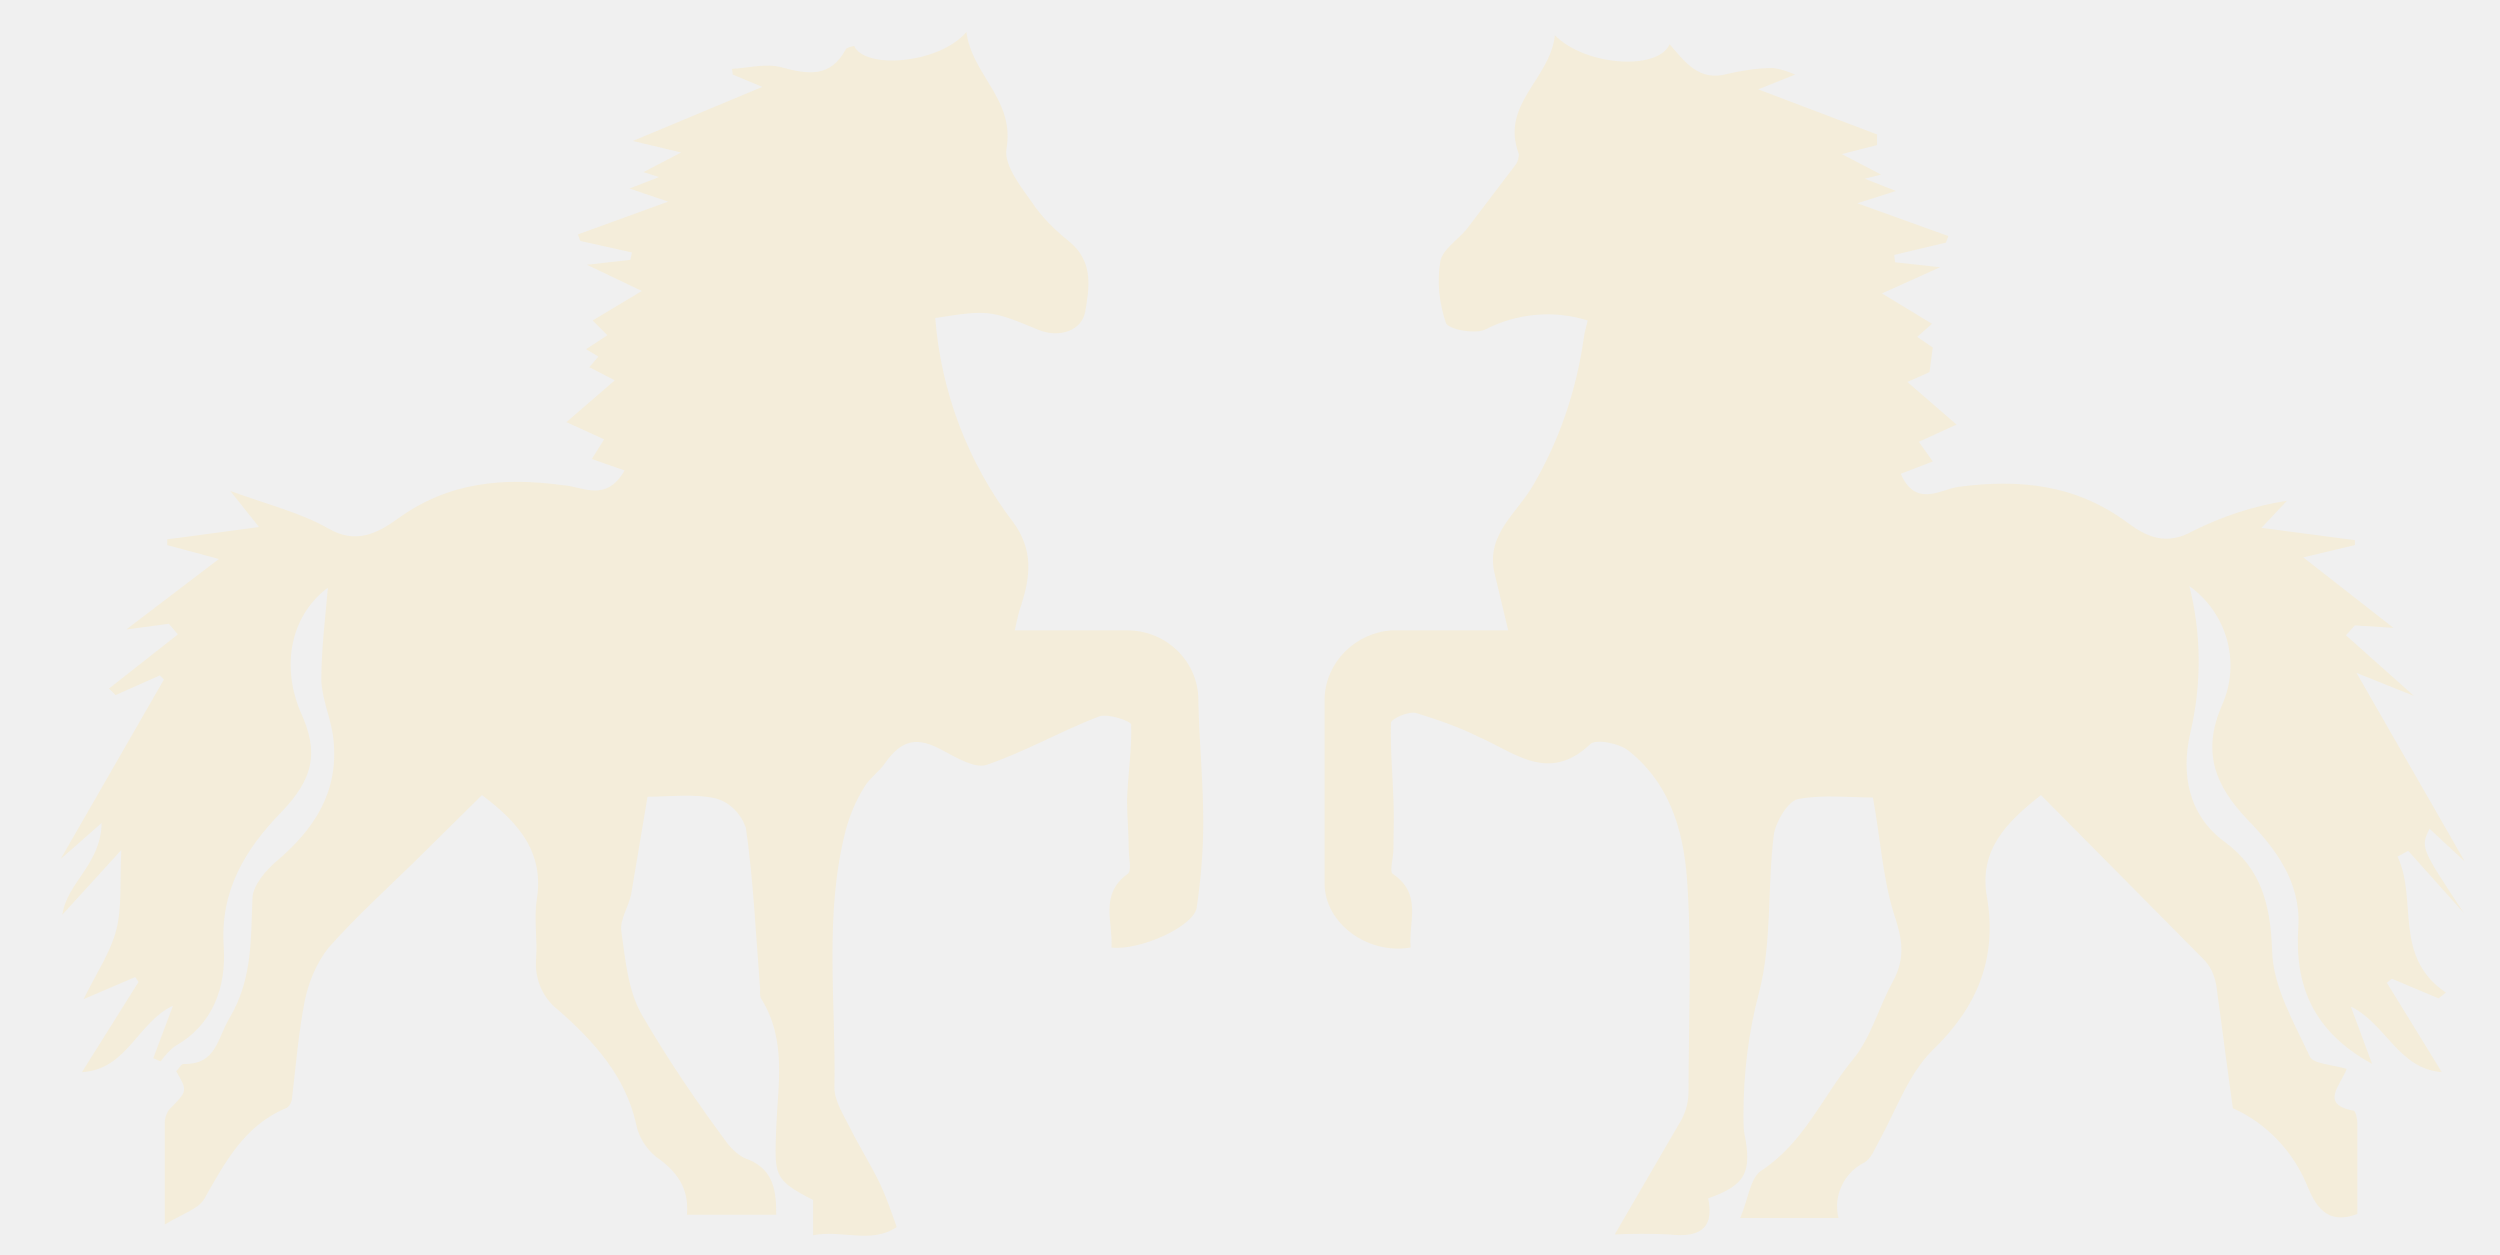
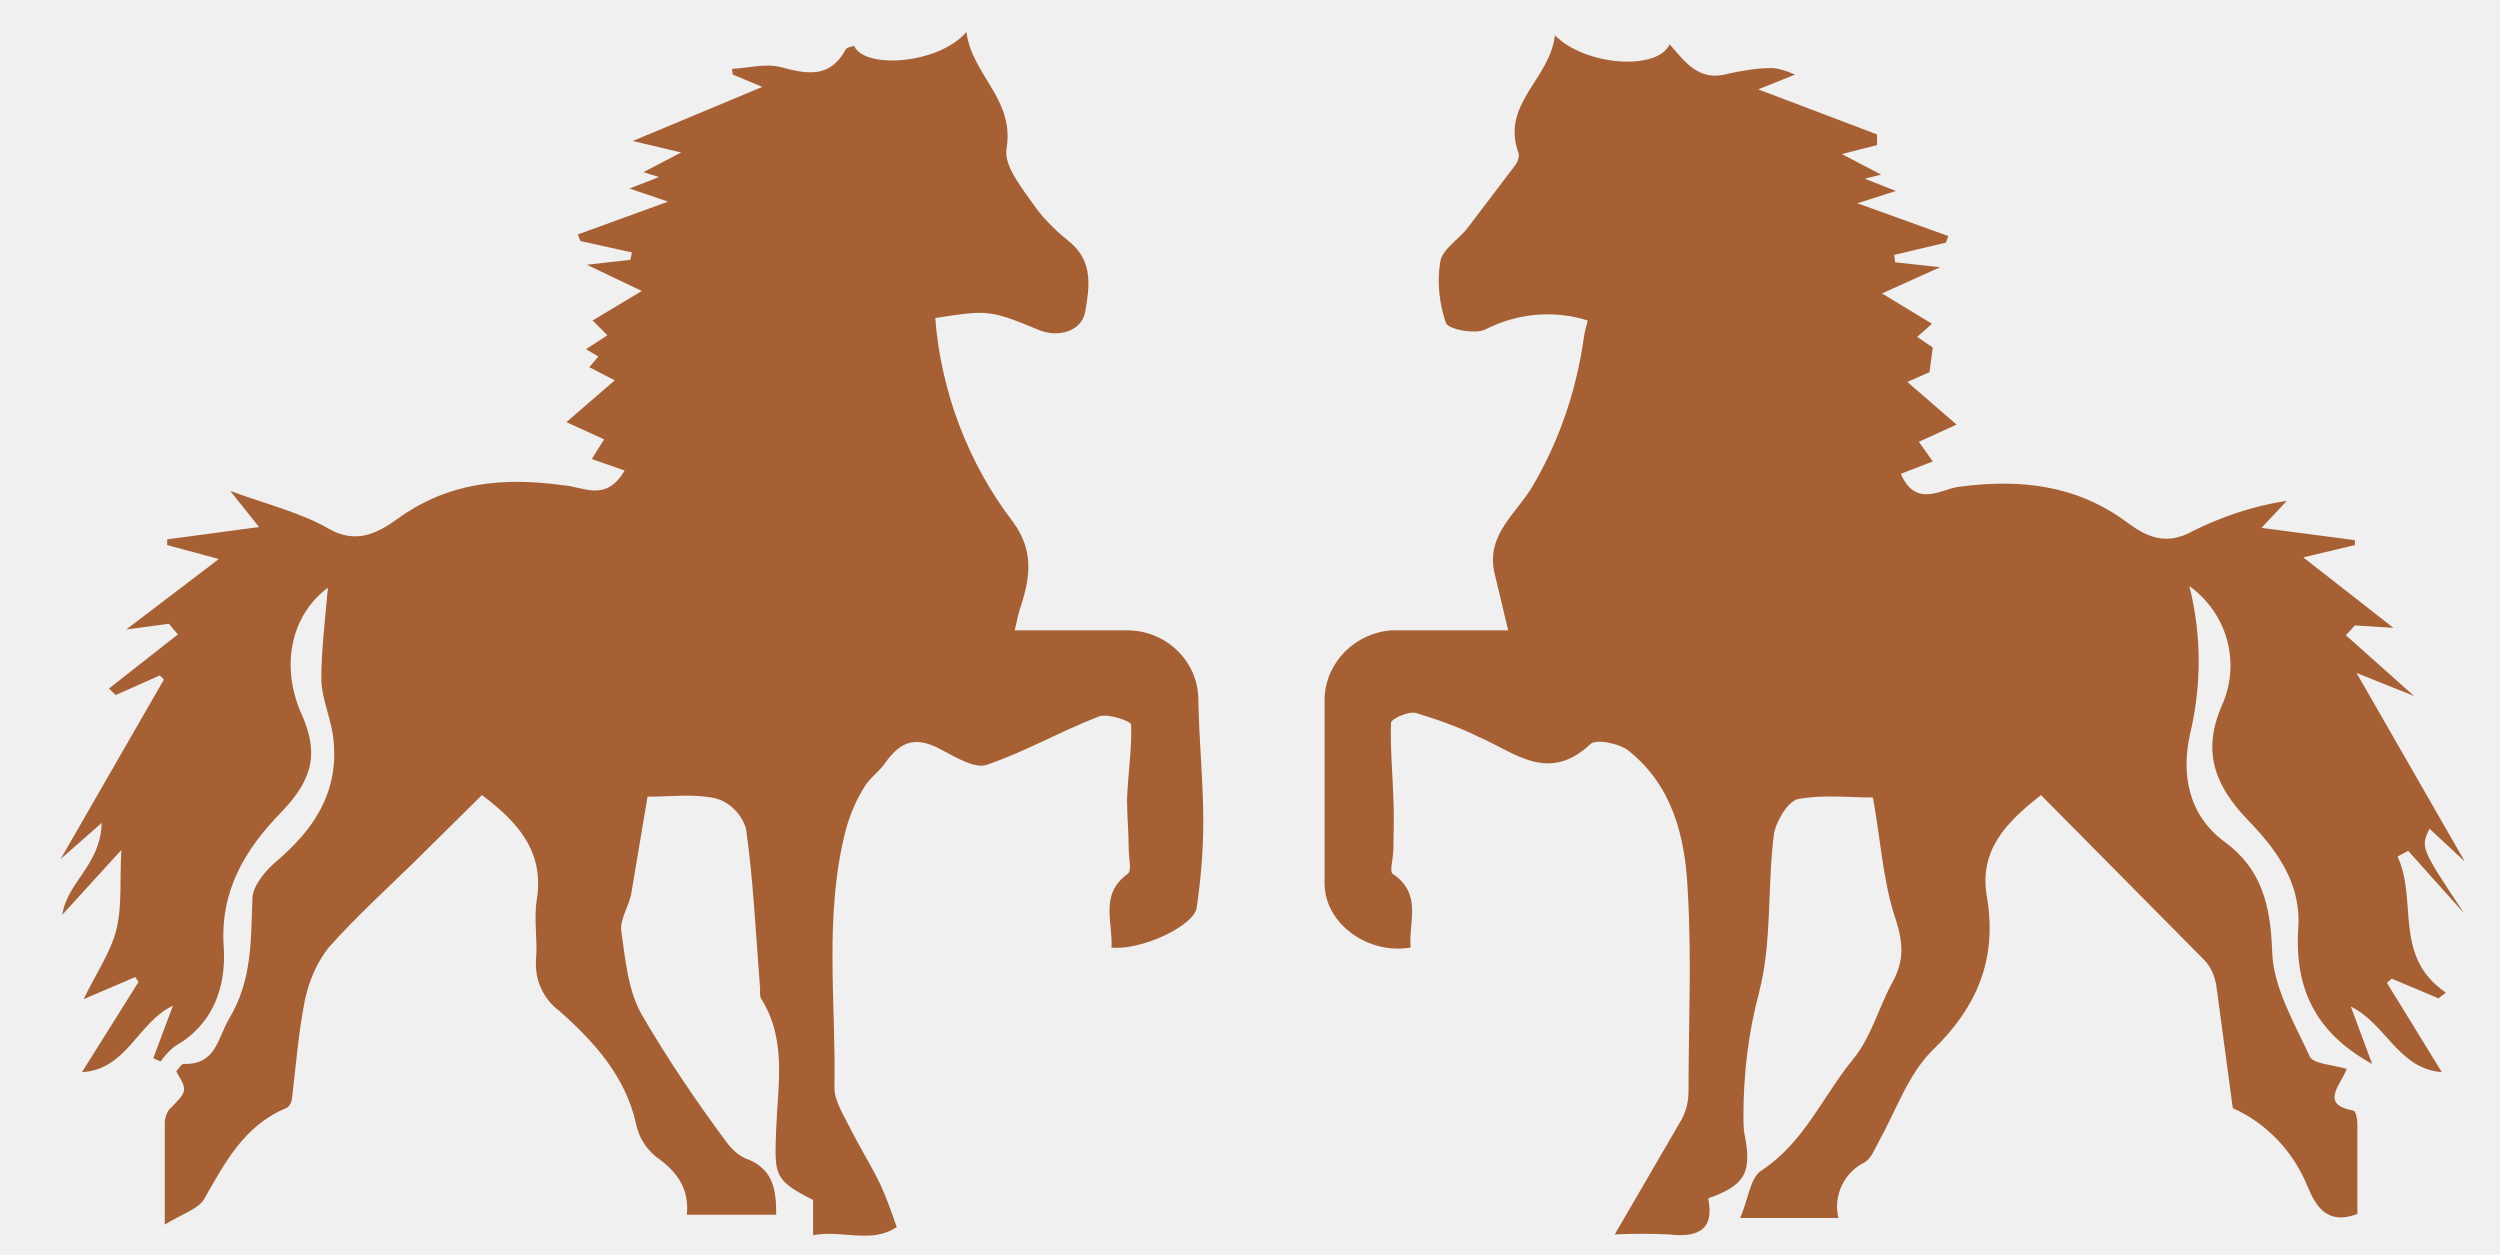
<svg xmlns="http://www.w3.org/2000/svg" xmlns:xlink="http://www.w3.org/1999/xlink" version="1.1" id="Layer_1" x="0px" y="0px" viewBox="0 0 305 153" style="enable-background:new 0 0 305 153;" xml:space="preserve">
  <style type="text/css">
	.st0{clip-path:url(#SVGID_2_);}
	.st1{fill:#FFFFFF;fill-opacity:0;}
	.st2{clip-path:url(#SVGID_4_);}
- 	.st3{fill:#F4EDDA;}
+ 	.st3{fill:#A66034;}
</style>
  <g>
    <g>
-       <defs>
-         <rect id="SVGID_1_" y="0.2" width="305" height="152.5" />
-       </defs>
-       <clipPath id="SVGID_2_">
-         <use xlink:href="#SVGID_1_" style="overflow:visible;" />
-       </clipPath>
-       <g class="st0">
-         <path class="st1" d="M0,0.2h305v152.5H0V0.2z" />
-         <g>
+       <g>
+         <defs>
+           <rect id="SVGID_1_" y="0.2" width="305" height="152.5" />
+         </defs>
+         <clipPath id="SVGID_2_">
+           <use xlink:href="#SVGID_1_" style="overflow:visible;" />
+         </clipPath>
+         <g class="st0">
+           <path class="st1" d="M0,0.2h305v152.5H0V0.2z" />
          <g>
-             <defs>
-               <rect id="SVGID_3_" y="0.2" width="305" height="152.5" />
-             </defs>
-             <clipPath id="SVGID_4_">
-               <use xlink:href="#SVGID_3_" style="overflow:visible;" />
-             </clipPath>
-             <g class="st2">
-               <path class="st3" d="M208.4,146.2c0.8,3.9-1.3,4.8-4.8,4.4c-2.2-0.1-4.4-0.1-6.6,0l8.2-14.1c0.5-1,0.8-2.1,0.8-3.3        c0-8.2,0.4-16.4-0.1-24.6c-0.3-6.4-1.8-12.7-7.2-17c-1.1-0.9-4-1.5-4.7-0.8c-5.1,4.8-9.2,1-13.6-0.9c-2.4-1.2-5-2.1-7.6-2.9        c-0.9-0.3-3.1,0.7-3.1,1.2c-0.1,3.1,0.2,6.2,0.3,9.4c0.1,2,0,3.9,0,5.9c0,1.1-0.5,2.8-0.1,3.1c3.7,2.5,1.9,5.9,2.2,9        c-5.3,0.9-10.5-3-10.5-7.8V85.1c0.2-4.4,3.8-7.9,8.2-8.2H184l-1.7-7.1c-1-4.7,2.9-7.3,4.8-10.7c3.2-5.5,5.2-11.5,6.1-17.7        c0.1-0.8,0.3-1.5,0.5-2.3c-4.1-1.3-8.6-0.9-12.5,1.1c-1.2,0.6-4.5,0-4.8-0.8c-0.8-2.4-1.1-4.9-0.7-7.4c0.2-1.5,2.1-2.7,3.2-4        l6-7.9c0.3-0.4,0.4-0.9,0.4-1.3c-2.3-6.1,3.8-9.1,4.4-14.5c3.6,3.7,12.5,4.4,14,1.1c1.9,2.2,3.6,4.6,7.1,3.6        c1.8-0.4,3.6-0.7,5.5-0.7c0.9,0.1,1.8,0.4,2.7,0.8l-4.5,1.8l14.5,5.5v1.3l-4.3,1.1l4.8,2.5l-2,0.5l3.8,1.5l-4.7,1.5l11.1,4        l-0.3,0.8l-6.3,1.5l0.1,0.9l5.5,0.6l-7.1,3.2l6.1,3.7l-1.8,1.6l1.9,1.3l-0.4,3l-2.7,1.2l6,5.2l-4.6,2.1l1.7,2.4l-3.9,1.5        c1.8,4.2,4.9,1.9,7,1.6c7.5-1,14.4-0.3,20.7,4.4c2.3,1.7,4.7,2.8,7.9,1c3.6-1.8,7.5-3.1,11.5-3.7l-3.1,3.3l11.4,1.5v0.6        L281,68l11,8.6l-4.7-0.3l-1.1,1.2l8.3,7.4l-7-2.8l13.2,23l-4.3-4c-1.1,2.3-1.1,2.3,4.2,10.3l-6.8-7.6l-1.3,0.7        c2.5,5.3-0.6,12.2,5.9,16.6l-0.9,0.7l-5.7-2.4l-0.6,0.5l6.7,10.9c-5.3-0.4-6.8-5.9-11.1-8l2.6,7c-7.3-4-9.5-9.7-9-16.8        c0.3-5.4-2.8-9.5-6.2-13c-4-4.2-5.6-8.3-3.1-14c2.3-5.2,0.6-11.2-4-14.5c1.5,5.9,1.5,12.1,0.1,18c-1.1,4.8-0.3,9.9,4.2,13.2        c4.5,3.3,5.6,7.7,5.8,13.3c0.1,4.4,2.7,8.8,4.6,12.9c0.4,0.9,2.8,1,4.5,1.5c-0.8,2.1-3.3,4.3,0.8,5.1c0.3,0,0.5,1,0.5,1.6v11        c-3.9,1.5-5.2-1.3-6.1-3.4c-1.7-4.2-5-7.7-9.1-9.5l-2-14.9c-0.2-1.2-0.6-2.2-1.4-3.1L249,97c-4.2,3.3-7.6,6.7-6.6,12.4        c1.3,7.6-1.2,13.5-6.7,18.8c-2.9,2.9-4.4,7.3-6.5,11.1c-0.5,0.9-0.9,2-1.7,2.5c-2.5,1.2-3.9,4.1-3.2,6.8h-12        c1-2.3,1.2-4.9,2.6-5.8c5.2-3.4,7.5-9.1,11.2-13.6c2.2-2.7,3.1-6.3,4.8-9.4s1.1-5.5,0.1-8.5c-1.3-4.3-1.6-9-2.5-14        c-2.8,0-6.1-0.4-9.2,0.2c-1.2,0.3-2.7,2.8-2.9,4.4c-0.8,6.4-0.2,13.1-1.8,19.2c-1.3,4.9-1.9,9.9-1.9,15c0,0.7,0,1.4,0.1,2.1        C213.8,143.1,212.9,144.6,208.4,146.2L208.4,146.2z M76.2,57.4l-4-1.4l1.5-2.4l-4.6-2.1l5.9-5.1l-3.1-1.6l1.1-1.3l-1.5-0.9        l2.6-1.7l-1.8-1.8l6-3.6l-6.7-3.2l5.3-0.6l0.2-0.9l-6.3-1.4l-0.3-0.8l11-4L76.8,23l3.6-1.4L78.5,21l4.6-2.4l-5.9-1.4L93,10.6        l-3.6-1.5l-0.1-0.7c2-0.1,4.1-0.7,6-0.2c3.3,0.9,6,1.3,7.9-2.2c0.1-0.2,0.6-0.3,1-0.4c1.3,2.9,10.4,2.2,13.7-1.7        c0.7,5.3,5.9,8.2,4.9,14.2c-0.4,2.2,2.1,5.1,3.6,7.3c1.2,1.6,2.7,3,4.2,4.2c2.8,2.4,2.3,5.5,1.8,8.4c-0.4,2.4-3.3,3.3-5.8,2.2        c-5.8-2.4-6.1-2.4-12.5-1.4c0.7,9,4,17.7,9.5,24.9c2.5,3.4,2.1,6.6,1,10.1c-0.3,0.8-0.5,1.7-0.8,3.1h13.7        c4.8,0,8.7,3.8,8.7,8.5c0,0.1,0,0.1,0,0.2c0.1,4.9,0.6,9.8,0.6,14.7c0,3.5-0.3,7-0.8,10.4c-0.3,2.3-6.9,5.3-10.4,4.9        c0.2-3.1-1.5-6.5,2-9c0.5-0.4,0.1-2,0.1-3.1c0-2-0.2-3.9-0.2-5.9c0.1-3.1,0.6-6.2,0.5-9.2c0-0.4-2.8-1.4-3.9-1        c-4.7,1.8-9,4.3-13.7,5.9c-1.4,0.5-3.6-0.8-5.3-1.7c-3.2-1.8-5.1-1.4-7.2,1.6c-0.7,1-1.9,1.8-2.5,2.9c-1,1.6-1.7,3.3-2.2,5.1        c-2.7,10.4-1.2,21-1.4,31.5c0,1.6,1.1,3.3,1.9,4.9c1.2,2.4,2.6,4.6,3.7,6.9c0.7,1.5,1.3,3.2,2,5.2c-3.1,2.1-6.7,0.3-10.2,1        v-4.3c-4.9-2.5-4.7-3-4.5-8.8c0.2-5.2,1.3-10.7-1.8-15.7c-0.3-0.4-0.1-1.1-0.2-1.7c-0.5-6.4-0.8-12.9-1.7-19.2        c-0.6-1.7-1.9-3.1-3.7-3.6c-2.7-0.6-5.6-0.2-8.3-0.2l-2,11.9c-0.3,1.5-1.4,3.1-1.2,4.5c0.5,3.5,0.8,7.2,2.5,10.2        c3.2,5.5,6.8,10.8,10.6,15.9c0.7,0.8,1.5,1.5,2.5,1.8c3,1.3,3.3,3.8,3.3,6.7H83.8c0.3-3.2-1.2-5.3-3.8-7.1        c-1.2-1-2.1-2.4-2.4-4c-1.3-5.8-5.1-10-9.4-13.8c-2-1.5-3-3.9-2.8-6.3s-0.3-4.9,0.1-7.3c0.9-5.8-2.3-9.4-6.7-12.7l-8.4,8.3        c-3.5,3.4-7.1,6.7-10.3,10.3c-1.5,1.9-2.4,4.1-2.9,6.4c-0.8,4-1.1,8.1-1.6,12.2c-0.1,0.4-0.3,0.8-0.7,1        c-5.1,2.1-7.5,6.7-10,11.1c-0.7,1.2-2.7,1.8-4.8,3.1V137c0-0.6,0.2-1.1,0.5-1.6c2.3-2.3,2.3-2.3,0.9-4.7        c0.3-0.3,0.6-0.9,0.9-0.9c4,0.1,4.1-3.1,5.6-5.6c2.8-4.7,2.6-9.6,2.8-14.7c0.1-1.5,1.6-3.3,2.9-4.4c4.6-3.9,7.6-8.4,7-14.7        c-0.2-2.5-1.4-4.9-1.5-7.4c0-3.8,0.5-7.7,0.8-11.3c-4.3,3.2-5.8,9.1-3.4,15C39,91.8,38.2,95,34.4,99        c-4.5,4.6-7.6,9.7-7.1,16.6c0.3,4.8-1.3,9.4-5.9,12c-0.7,0.5-1.3,1.2-1.8,1.9l-0.9-0.4l2.4-6.4c-4.3,2-5.6,7.8-11.1,8.1        l6.9-11l-0.4-0.6l-6.3,2.7c1.5-3.1,3.3-5.7,4-8.5s0.4-5.9,0.6-9.7l-7.2,7.9c0.6-4,4.7-6.1,4.8-11.2l-5,4.4L20,82.9l-0.5-0.5        l-5.4,2.4L13.3,84l8.4-6.6l-1.1-1.3l-5.2,0.7l11.3-8.6l-6.3-1.7v-0.7l11.2-1.5l-3.5-4.4c4.7,1.7,8.7,2.7,12,4.6        c3.3,1.9,5.9,0.6,8.4-1.2c6.2-4.5,12.9-5.1,20.2-4.1C71,59.3,73.9,61.4,76.2,57.4z" />
+             <g>
+               <g>
+                 <defs>
+                   <rect id="SVGID_3_" y="0.2" width="305" height="152.5" />
+                 </defs>
+                 <clipPath id="SVGID_4_">
+                   <use xlink:href="#SVGID_3_" style="overflow:visible;" />
+                 </clipPath>
+                 <g class="st2">
+                   <path class="st3" d="M208.4,146.2c0.8,3.9-1.3,4.8-4.8,4.4c-2.2-0.1-4.4-0.1-6.6,0l8.2-14.1c0.5-1,0.8-2.1,0.8-3.3          c0-8.2,0.4-16.4-0.1-24.6c-0.3-6.4-1.8-12.7-7.2-17c-1.1-0.9-4-1.5-4.7-0.8c-5.1,4.8-9.2,1-13.6-0.9c-2.4-1.2-5-2.1-7.6-2.9          c-0.9-0.3-3.1,0.7-3.1,1.2c-0.1,3.1,0.2,6.2,0.3,9.4c0.1,2,0,3.9,0,5.9c0,1.1-0.5,2.8-0.1,3.1c3.7,2.5,1.9,5.9,2.2,9          c-5.3,0.9-10.5-3-10.5-7.8V85.1c0.2-4.4,3.8-7.9,8.2-8.2H184l-1.7-7.1c-1-4.7,2.9-7.3,4.8-10.7c3.2-5.5,5.2-11.5,6.1-17.7          c0.1-0.8,0.3-1.5,0.5-2.3c-4.1-1.3-8.6-0.9-12.5,1.1c-1.2,0.6-4.5,0-4.8-0.8c-0.8-2.4-1.1-4.9-0.7-7.4          c0.2-1.5,2.1-2.7,3.2-4l6-7.9c0.3-0.4,0.4-0.9,0.4-1.3c-2.3-6.1,3.8-9.1,4.4-14.5c3.6,3.7,12.5,4.4,14,1.1          c1.9,2.2,3.6,4.6,7.1,3.6c1.8-0.4,3.6-0.7,5.5-0.7c0.9,0.1,1.8,0.4,2.7,0.8l-4.5,1.8l14.5,5.5v1.3l-4.3,1.1l4.8,2.5l-2,0.5          l3.8,1.5l-4.7,1.5l11.1,4l-0.3,0.8l-6.3,1.5l0.1,0.9l5.5,0.6l-7.1,3.2l6.1,3.7l-1.8,1.6l1.9,1.3l-0.4,3l-2.7,1.2l6,5.2          l-4.6,2.1l1.7,2.4l-3.9,1.5c1.8,4.2,4.9,1.9,7,1.6c7.5-1,14.4-0.3,20.7,4.4c2.3,1.7,4.7,2.8,7.9,1c3.6-1.8,7.5-3.1,11.5-3.7          l-3.1,3.3l11.4,1.5v0.6L281,68l11,8.6l-4.7-0.3l-1.1,1.2l8.3,7.4l-7-2.8l13.2,23l-4.3-4c-1.1,2.3-1.1,2.3,4.2,10.3l-6.8-7.6          l-1.3,0.7c2.5,5.3-0.6,12.2,5.9,16.6l-0.9,0.7l-5.7-2.4l-0.6,0.5l6.7,10.9c-5.3-0.4-6.8-5.9-11.1-8l2.6,7          c-7.3-4-9.5-9.7-9-16.8c0.3-5.4-2.8-9.5-6.2-13c-4-4.2-5.6-8.3-3.1-14c2.3-5.2,0.6-11.2-4-14.5c1.5,5.9,1.5,12.1,0.1,18          c-1.1,4.8-0.3,9.9,4.2,13.2c4.5,3.3,5.6,7.7,5.8,13.3c0.1,4.4,2.7,8.8,4.6,12.9c0.4,0.9,2.8,1,4.5,1.5          c-0.8,2.1-3.3,4.3,0.8,5.1c0.3,0,0.5,1,0.5,1.6v11c-3.9,1.5-5.2-1.3-6.1-3.4c-1.7-4.2-5-7.7-9.1-9.5l-2-14.9          c-0.2-1.2-0.6-2.2-1.4-3.1L249,97c-4.2,3.3-7.6,6.7-6.6,12.4c1.3,7.6-1.2,13.5-6.7,18.8c-2.9,2.9-4.4,7.3-6.5,11.1          c-0.5,0.9-0.9,2-1.7,2.5c-2.5,1.2-3.9,4.1-3.2,6.8h-12c1-2.3,1.2-4.9,2.6-5.8c5.2-3.4,7.5-9.1,11.2-13.6          c2.2-2.7,3.1-6.3,4.8-9.4s1.1-5.5,0.1-8.5c-1.3-4.3-1.6-9-2.5-14c-2.8,0-6.1-0.4-9.2,0.2c-1.2,0.3-2.7,2.8-2.9,4.4          c-0.8,6.4-0.2,13.1-1.8,19.2c-1.3,4.9-1.9,9.9-1.9,15c0,0.7,0,1.4,0.1,2.1C213.8,143.1,212.9,144.6,208.4,146.2L208.4,146.2          z M76.2,57.4l-4-1.4l1.5-2.4l-4.6-2.1l5.9-5.1l-3.1-1.6l1.1-1.3l-1.5-0.9l2.6-1.7l-1.8-1.8l6-3.6l-6.7-3.2l5.3-0.6l0.2-0.9          l-6.3-1.4l-0.3-0.8l11-4L76.8,23l3.6-1.4L78.5,21l4.6-2.4l-5.9-1.4L93,10.6l-3.6-1.5l-0.1-0.7c2-0.1,4.1-0.7,6-0.2          c3.3,0.9,6,1.3,7.9-2.2c0.1-0.2,0.6-0.3,1-0.4c1.3,2.9,10.4,2.2,13.7-1.7c0.7,5.3,5.9,8.2,4.9,14.2          c-0.4,2.2,2.1,5.1,3.6,7.3c1.2,1.6,2.7,3,4.2,4.2c2.8,2.4,2.3,5.5,1.8,8.4c-0.4,2.4-3.3,3.3-5.8,2.2          c-5.8-2.4-6.1-2.4-12.5-1.4c0.7,9,4,17.7,9.5,24.9c2.5,3.4,2.1,6.6,1,10.1c-0.3,0.8-0.5,1.7-0.8,3.1h13.7          c4.8,0,8.7,3.8,8.7,8.5c0,0.1,0,0.1,0,0.2c0.1,4.9,0.6,9.8,0.6,14.7c0,3.5-0.3,7-0.8,10.4c-0.3,2.3-6.9,5.3-10.4,4.9          c0.2-3.1-1.5-6.5,2-9c0.5-0.4,0.1-2,0.1-3.1c0-2-0.2-3.9-0.2-5.9c0.1-3.1,0.6-6.2,0.5-9.2c0-0.4-2.8-1.4-3.9-1          c-4.7,1.8-9,4.3-13.7,5.9c-1.4,0.5-3.6-0.8-5.3-1.7c-3.2-1.8-5.1-1.4-7.2,1.6c-0.7,1-1.9,1.8-2.5,2.9          c-1,1.6-1.7,3.3-2.2,5.1c-2.7,10.4-1.2,21-1.4,31.5c0,1.6,1.1,3.3,1.9,4.9c1.2,2.4,2.6,4.6,3.7,6.9c0.7,1.5,1.3,3.2,2,5.2          c-3.1,2.1-6.7,0.3-10.2,1v-4.3c-4.9-2.5-4.7-3-4.5-8.8c0.2-5.2,1.3-10.7-1.8-15.7c-0.3-0.4-0.1-1.1-0.2-1.7          c-0.5-6.4-0.8-12.9-1.7-19.2c-0.6-1.7-1.9-3.1-3.7-3.6c-2.7-0.6-5.6-0.2-8.3-0.2l-2,11.9c-0.3,1.5-1.4,3.1-1.2,4.5          c0.5,3.5,0.8,7.2,2.5,10.2c3.2,5.5,6.8,10.8,10.6,15.9c0.7,0.8,1.5,1.5,2.5,1.8c3,1.3,3.3,3.8,3.3,6.7H83.8          c0.3-3.2-1.2-5.3-3.8-7.1c-1.2-1-2.1-2.4-2.4-4c-1.3-5.8-5.1-10-9.4-13.8c-2-1.5-3-3.9-2.8-6.3s-0.3-4.9,0.1-7.3          c0.9-5.8-2.3-9.4-6.7-12.7l-8.4,8.3c-3.5,3.4-7.1,6.7-10.3,10.3c-1.5,1.9-2.4,4.1-2.9,6.4c-0.8,4-1.1,8.1-1.6,12.2          c-0.1,0.4-0.3,0.8-0.7,1c-5.1,2.1-7.5,6.7-10,11.1c-0.7,1.2-2.7,1.8-4.8,3.1V137c0-0.6,0.2-1.1,0.5-1.6          c2.3-2.3,2.3-2.3,0.9-4.7c0.3-0.3,0.6-0.9,0.9-0.9c4,0.1,4.1-3.1,5.6-5.6c2.8-4.7,2.6-9.6,2.8-14.7c0.1-1.5,1.6-3.3,2.9-4.4          c4.6-3.9,7.6-8.4,7-14.7c-0.2-2.5-1.4-4.9-1.5-7.4c0-3.8,0.5-7.7,0.8-11.3c-4.3,3.2-5.8,9.1-3.4,15C39,91.8,38.2,95,34.4,99          c-4.5,4.6-7.6,9.7-7.1,16.6c0.3,4.8-1.3,9.4-5.9,12c-0.7,0.5-1.3,1.2-1.8,1.9l-0.9-0.4l2.4-6.4c-4.3,2-5.6,7.8-11.1,8.1          l6.9-11l-0.4-0.6l-6.3,2.7c1.5-3.1,3.3-5.7,4-8.5s0.4-5.9,0.6-9.7l-7.2,7.9c0.6-4,4.7-6.1,4.8-11.2l-5,4.4L20,82.9l-0.5-0.5          l-5.4,2.4L13.3,84l8.4-6.6l-1.1-1.3l-5.2,0.7l11.3-8.6l-6.3-1.7v-0.7l11.2-1.5l-3.5-4.4c4.7,1.7,8.7,2.7,12,4.6          s5.9,0.6,8.4-1.2c6.2-4.5,12.9-5.1,20.2-4.1C71,59.3,73.9,61.4,76.2,57.4z" />
+                 </g>
+               </g>
            </g>
          </g>
        </g>
      </g>
    </g>
  </g>
</svg>
